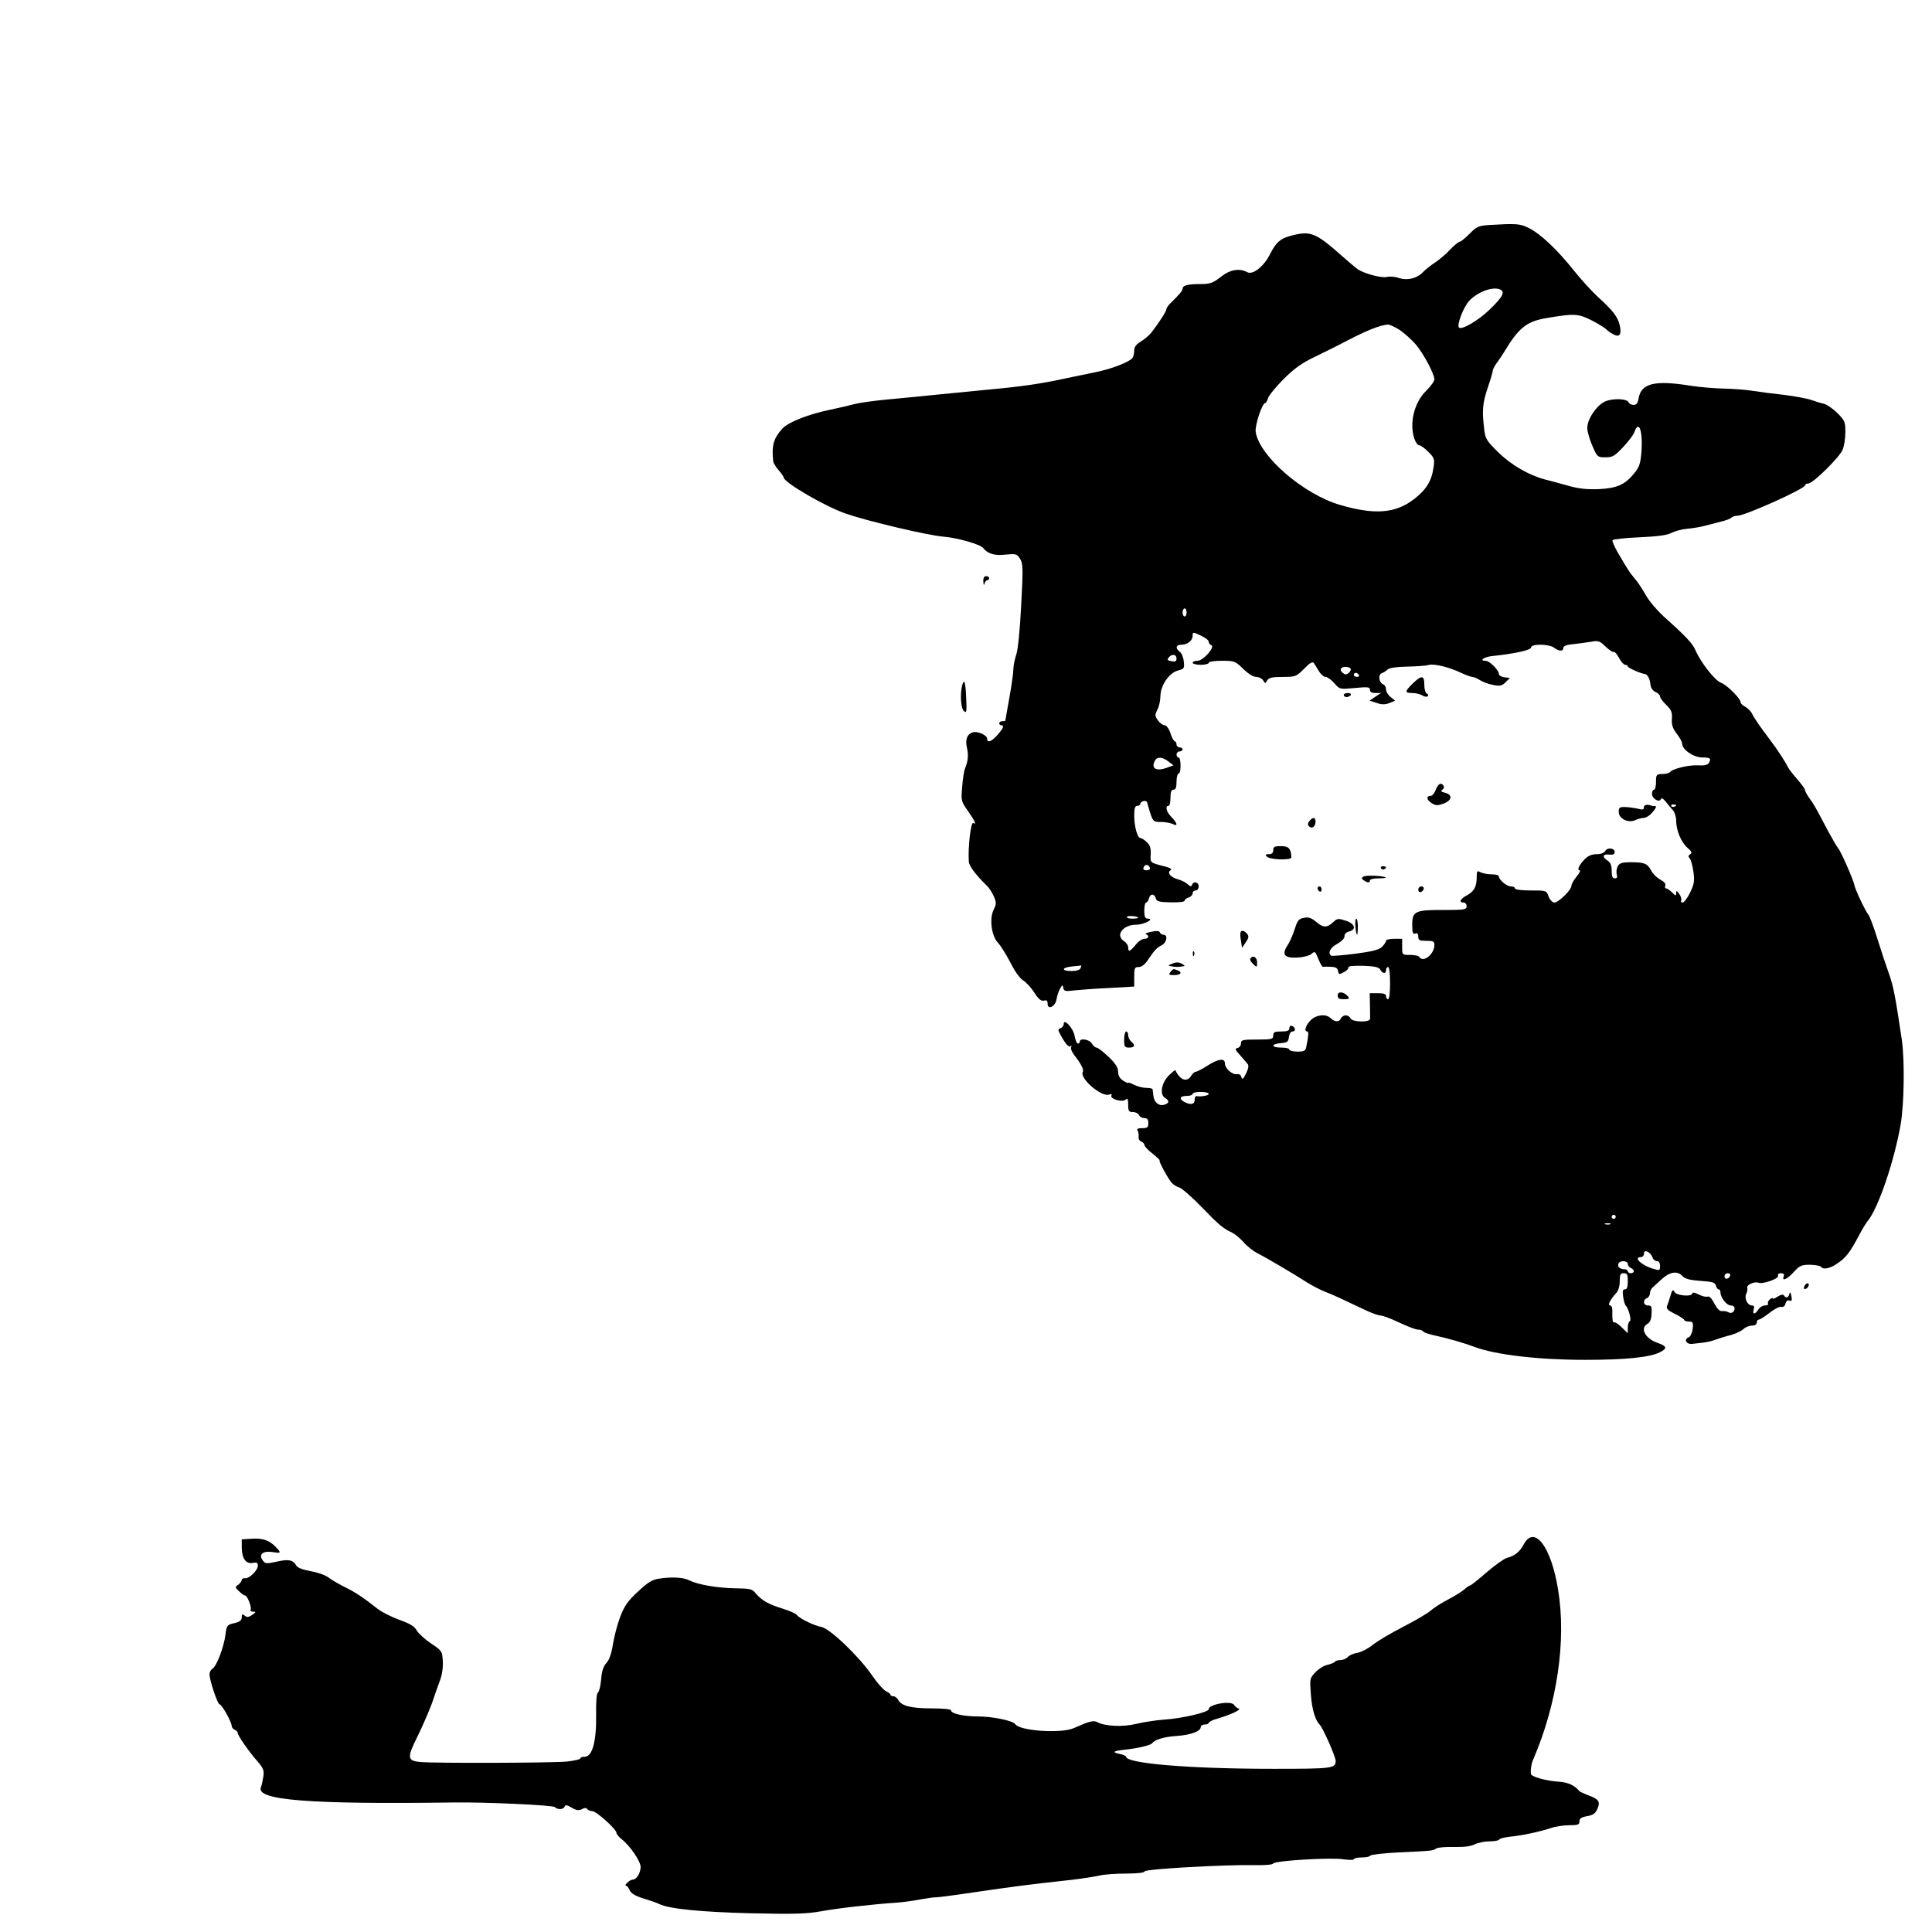
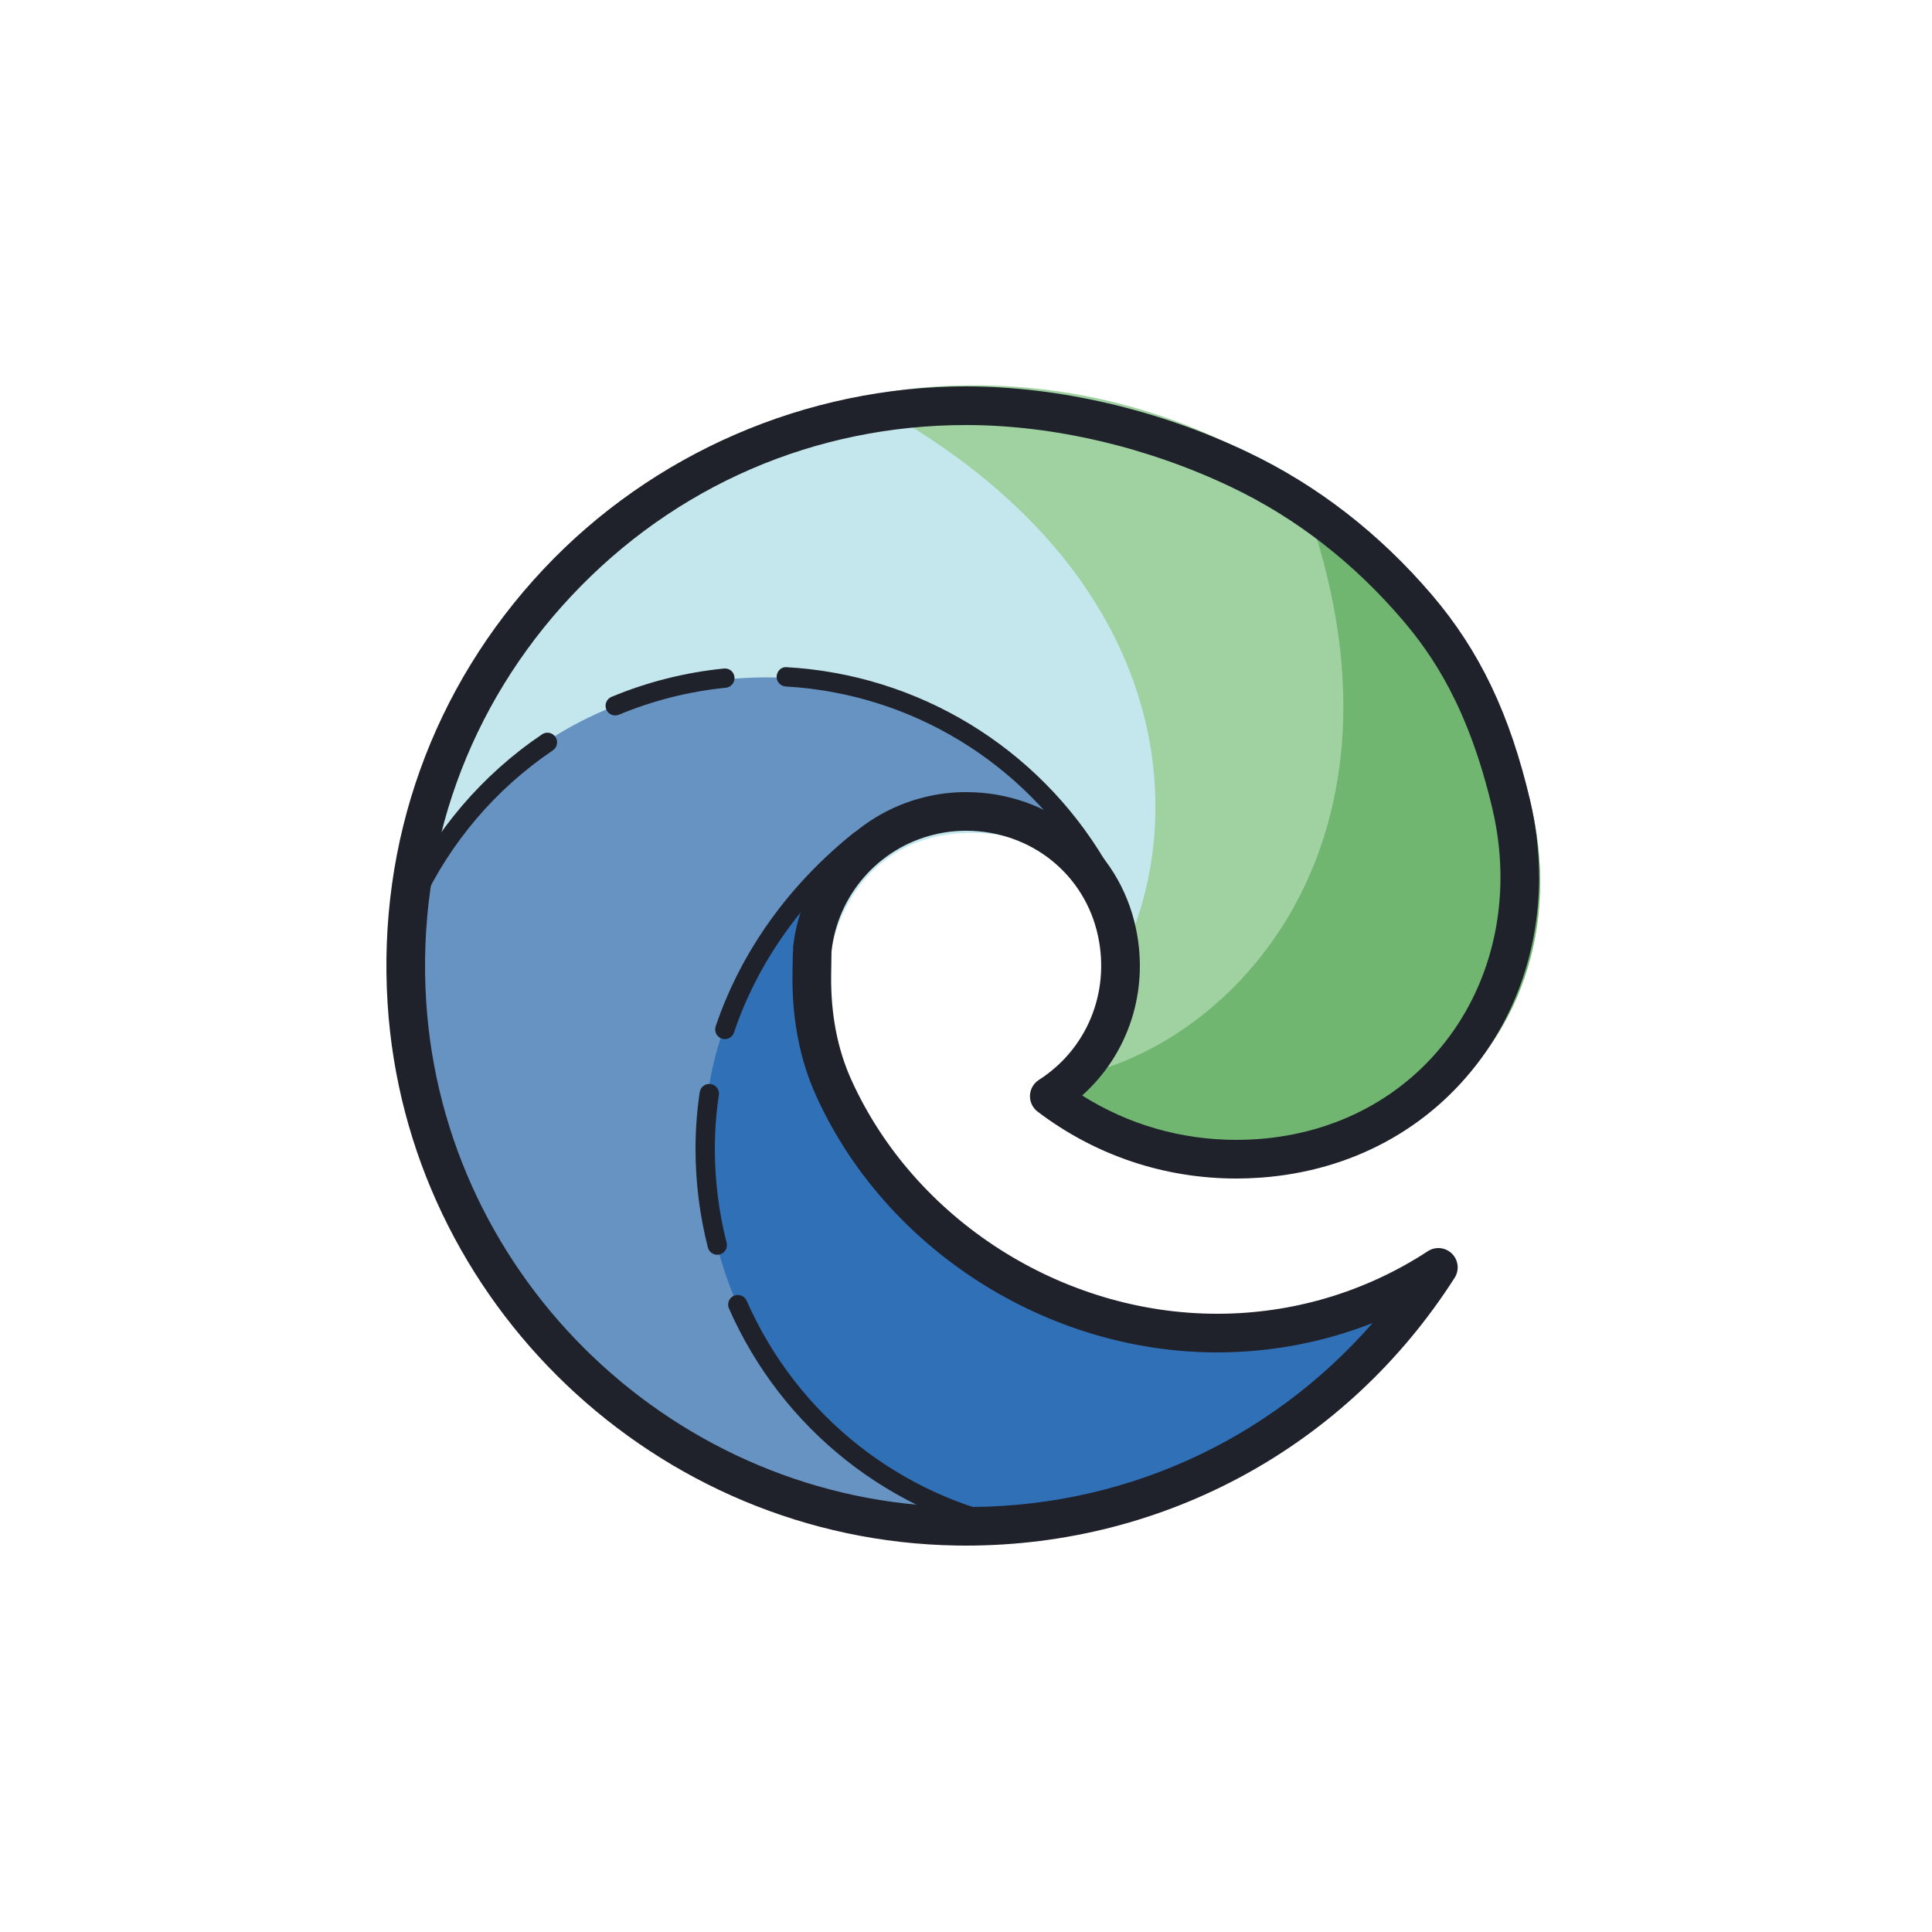
- <svg xmlns="http://www.w3.org/2000/svg" version="1.0" width="959pt" height="959pt" viewBox="0 0 959 959" preserveAspectRatio="xMidYMid meet">
-   <g transform="translate(0,959) scale(0.1,-0.1)" fill="#000000" stroke="none">
-     <path d="M7389 8473 c-50 -4 -60 -8 -94 -43 -22 -22 -44 -40 -50 -40 -5 0 -27 -18 -48 -40 -20 -22 -54 -50 -75 -64 -20 -13 -45 -33 -56 -44 -29 -33 -79 -46 -122 -32 -19 7 -47 9 -61 5 -25 -6 -113 17 -144 39 -9 6 -43 35 -75 63 -135 120 -159 129 -259 102 -51 -14 -71 -32 -101 -91 -31 -61 -85 -104 -113 -89 -39 21 -86 13 -132 -24 -39 -30 -51 -35 -101 -35 -62 0 -88 -7 -88 -23 0 -10 -16 -29 -57 -69 -13 -12 -23 -26 -23 -32 0 -11 -39 -71 -75 -117 -11 -14 -35 -34 -52 -44 -23 -14 -33 -27 -33 -45 0 -14 -4 -30 -8 -36 -14 -20 -98 -53 -177 -70 -44 -9 -111 -23 -150 -31 -121 -27 -225 -42 -390 -57 -88 -9 -203 -20 -255 -25 -52 -6 -153 -15 -225 -22 -71 -6 -152 -17 -180 -24 -27 -7 -86 -21 -130 -30 -108 -23 -205 -62 -233 -94 -43 -49 -52 -82 -44 -161 1 -8 13 -28 27 -44 14 -16 25 -32 25 -36 0 -24 205 -144 310 -180 107 -37 406 -108 485 -114 70 -6 180 -38 195 -56 23 -29 57 -39 110 -33 52 5 57 4 73 -20 15 -24 16 -45 6 -229 -6 -124 -16 -220 -24 -246 -8 -23 -15 -57 -15 -75 0 -18 -9 -81 -20 -142 -11 -60 -20 -111 -20 -112 0 -2 -7 -3 -15 -3 -8 0 -15 -4 -15 -10 0 -5 5 -10 10 -10 16 0 12 -13 -18 -47 -29 -34 -52 -43 -52 -20 0 18 -48 39 -71 32 -29 -9 -39 -37 -29 -78 8 -38 5 -65 -10 -102 -5 -11 -11 -52 -14 -91 -6 -69 -5 -72 29 -120 34 -48 44 -71 26 -59 -12 7 -27 -124 -22 -192 1 -21 34 -65 88 -118 13 -12 29 -37 37 -56 12 -29 12 -37 -1 -63 -23 -44 -12 -131 20 -165 14 -14 41 -59 62 -98 21 -43 47 -79 63 -89 15 -9 40 -36 56 -61 21 -33 34 -43 47 -40 14 4 19 0 19 -14 0 -36 41 -14 45 24 2 13 9 35 16 48 12 22 14 22 17 5 3 -16 10 -18 55 -12 29 3 107 9 175 12 l122 7 0 48 c0 44 2 49 23 49 14 0 31 13 47 38 32 47 40 56 68 71 24 13 30 51 8 51 -8 0 -16 5 -18 11 -3 8 -16 10 -43 4 -22 -4 -34 -10 -27 -12 19 -7 14 -23 -7 -23 -11 0 -31 -13 -44 -30 -29 -35 -37 -37 -37 -12 0 9 -9 23 -20 30 -46 28 -7 82 60 82 38 0 94 29 58 30 -14 0 -18 9 -18 40 0 22 4 40 9 40 5 0 11 9 14 20 6 25 27 26 34 1 4 -15 16 -19 74 -20 39 -1 69 2 69 8 0 5 9 13 20 16 11 3 20 13 20 21 0 8 7 14 15 14 8 0 15 9 15 20 0 22 -26 28 -33 8 -3 -10 -9 -9 -23 4 -10 9 -31 19 -46 23 -36 9 -57 33 -38 45 9 6 0 12 -31 20 -71 18 -70 17 -67 60 1 30 -3 45 -20 60 -11 11 -25 20 -31 20 -15 0 -31 58 -31 111 0 37 4 49 15 49 8 0 15 4 15 9 0 14 30 22 34 8 28 -98 27 -97 68 -97 22 0 48 -5 59 -10 27 -15 24 4 -6 34 -25 25 -33 56 -15 56 6 0 10 18 10 40 0 29 4 40 15 40 11 0 15 11 15 40 0 22 5 40 10 40 6 0 10 18 10 40 0 22 -4 40 -10 40 -5 0 -10 7 -10 15 0 8 7 15 15 15 8 0 15 5 15 10 0 6 -7 10 -15 10 -8 0 -15 7 -15 15 0 8 -4 15 -8 15 -5 0 -15 18 -22 40 -8 24 -20 40 -29 40 -9 0 -24 11 -33 24 -16 22 -16 27 -3 53 8 15 15 46 15 68 1 54 44 116 88 127 30 8 32 11 28 45 -2 20 -11 42 -20 48 -24 18 -19 35 10 35 29 0 54 21 54 44 0 20 1 20 45 -1 19 -9 35 -22 35 -29 0 -7 6 -14 12 -16 22 -8 -39 -78 -68 -78 -13 0 -24 -4 -24 -10 0 -5 18 -10 40 -10 22 0 40 5 40 10 0 6 28 10 65 10 63 0 67 -2 106 -40 24 -24 50 -40 64 -40 13 0 29 -8 35 -17 10 -17 10 -17 20 0 9 13 25 17 77 17 63 0 67 1 106 40 30 31 42 38 49 28 5 -7 16 -25 25 -40 10 -16 24 -28 33 -28 9 0 28 -14 43 -31 27 -31 27 -31 102 -24 65 6 75 5 75 -9 0 -11 9 -16 28 -16 l27 0 -29 -19 -28 -19 35 -11 c25 -9 42 -9 63 -1 l29 12 -22 18 c-13 10 -23 27 -23 38 0 11 -6 22 -14 25 -21 8 -27 47 -8 55 9 3 23 12 30 19 9 8 43 13 95 14 45 1 93 4 107 8 28 8 103 -10 165 -40 22 -10 46 -19 53 -19 7 0 24 -7 38 -16 14 -9 43 -20 66 -24 34 -7 44 -4 62 14 l21 21 -27 3 c-16 2 -28 10 -28 17 0 19 -47 65 -65 65 -34 0 -11 18 28 23 115 12 197 30 197 43 0 19 89 18 114 -1 25 -19 46 -19 46 -1 0 10 17 16 53 19 28 3 68 9 88 12 32 6 41 3 68 -24 18 -17 36 -29 40 -27 5 3 17 -10 27 -29 10 -19 24 -35 31 -35 7 0 13 -4 13 -8 0 -7 64 -35 82 -37 14 0 27 -21 30 -50 2 -20 11 -33 26 -40 12 -5 22 -15 22 -22 0 -7 14 -26 31 -42 25 -25 30 -36 28 -68 -2 -30 3 -48 24 -75 15 -19 27 -42 27 -50 0 -29 57 -68 100 -68 41 0 46 -5 31 -29 -5 -8 -24 -12 -52 -10 -44 3 -129 -17 -140 -34 -3 -4 -20 -9 -37 -9 -30 -1 -32 -3 -32 -40 0 -21 -4 -38 -10 -38 -5 0 -10 -9 -10 -20 0 -24 36 -46 44 -27 3 8 11 4 25 -13 11 -14 27 -33 35 -42 9 -10 16 -33 16 -50 0 -50 25 -109 56 -136 21 -18 24 -26 14 -32 -10 -6 -11 -12 -2 -22 6 -7 14 -37 18 -67 6 -45 3 -61 -17 -102 -13 -27 -30 -49 -37 -49 -7 0 -10 4 -7 10 3 5 -1 20 -9 32 -13 18 -16 19 -16 5 0 -15 -2 -15 -20 3 -11 11 -24 20 -30 20 -5 0 -7 6 -4 14 4 9 -6 20 -25 30 -17 9 -37 29 -45 45 -19 35 -33 41 -101 41 -44 0 -56 -4 -65 -20 -6 -12 -8 -30 -5 -40 4 -14 2 -20 -9 -20 -12 0 -16 10 -16 38 0 26 -6 41 -20 50 -29 18 -25 34 8 30 19 -2 27 2 27 12 0 21 -36 25 -47 6 -6 -10 -22 -16 -43 -16 -23 0 -42 -8 -58 -24 -28 -28 -41 -56 -26 -56 6 0 -1 -14 -15 -31 -14 -17 -26 -38 -26 -46 0 -21 -64 -83 -85 -83 -9 0 -22 14 -28 30 -11 30 -12 30 -89 30 -45 0 -78 4 -78 10 0 6 -9 10 -20 10 -21 0 -60 33 -60 50 0 6 -16 10 -36 10 -19 0 -44 5 -55 10 -17 10 -19 7 -19 -25 0 -47 -14 -71 -50 -90 -32 -17 -40 -35 -15 -35 8 0 15 -8 15 -18 0 -17 -10 -19 -112 -19 -143 1 -158 -6 -158 -73 0 -40 3 -48 15 -44 10 4 15 0 15 -15 0 -18 6 -21 40 -21 34 0 40 -3 40 -20 0 -47 -56 -91 -75 -60 -3 6 -24 10 -46 10 -39 0 -39 0 -39 40 l0 40 -40 0 c-22 0 -40 -4 -40 -10 0 -5 -9 -19 -20 -30 -14 -14 -47 -23 -132 -34 -62 -8 -116 -12 -120 -10 -19 12 -5 41 30 59 22 13 36 27 36 38 -1 10 8 20 22 23 39 10 30 39 -16 54 -37 12 -42 12 -63 -8 -30 -28 -49 -28 -85 3 -23 19 -37 24 -60 19 -26 -5 -32 -13 -46 -58 -9 -28 -25 -64 -36 -80 -29 -45 -14 -63 51 -59 29 1 60 10 69 18 16 15 19 13 34 -25 9 -22 19 -40 23 -39 5 1 22 1 40 0 23 -1 32 -6 35 -21 3 -18 6 -18 28 -6 14 7 24 17 23 23 -2 8 23 10 74 9 58 -2 78 -7 85 -20 11 -20 28 -21 28 -1 0 8 5 15 10 15 6 0 10 -33 10 -80 0 -47 -4 -80 -10 -80 -5 0 -10 7 -10 15 0 11 -11 15 -41 15 l-40 0 1 -57 c1 -32 1 -64 1 -70 -1 -19 -90 -17 -97 2 -4 8 -14 15 -24 15 -10 0 -20 -7 -24 -15 -7 -19 -30 -19 -50 0 -23 24 -72 19 -101 -10 -24 -25 -34 -55 -16 -55 8 0 6 -23 -5 -77 -4 -19 -11 -23 -44 -23 -22 0 -40 5 -40 10 0 6 -18 10 -40 10 -51 0 -53 18 -2 22 32 3 37 7 40 31 2 16 9 27 18 27 18 0 14 22 -4 28 -7 2 -12 -3 -12 -12 0 -12 -10 -16 -40 -16 -33 0 -40 -3 -40 -20 0 -18 -7 -20 -80 -20 -72 0 -80 -2 -80 -19 0 -11 -8 -21 -17 -23 -14 -3 -13 -8 10 -33 15 -17 32 -36 38 -44 9 -10 7 -22 -6 -50 -14 -27 -19 -32 -23 -18 -2 11 -11 17 -22 15 -23 -4 -60 29 -60 54 0 27 -32 23 -87 -12 -26 -17 -52 -30 -58 -30 -5 0 -16 -9 -23 -21 -21 -33 -55 -20 -78 29 -1 2 -15 -10 -32 -26 -36 -36 -47 -94 -20 -111 24 -15 23 -27 -4 -35 -27 -7 -50 13 -53 46 -1 13 -3 26 -4 31 0 4 -15 7 -31 7 -17 0 -44 7 -60 15 -17 9 -30 13 -30 10 0 -3 -11 2 -25 11 -17 11 -25 25 -25 45 0 20 -13 40 -47 73 -27 25 -53 46 -60 46 -7 0 -17 9 -23 20 -11 20 -60 29 -60 10 0 -5 -4 -10 -10 -10 -5 0 -12 17 -16 38 -6 38 -54 90 -54 59 0 -8 -7 -18 -16 -21 -14 -5 -13 -9 3 -38 24 -43 39 -59 48 -50 5 4 5 2 2 -5 -4 -6 3 -24 15 -40 33 -41 49 -73 43 -83 -19 -31 93 -128 131 -113 11 4 15 2 11 -4 -10 -17 52 -36 69 -22 11 9 14 5 14 -25 0 -31 3 -36 24 -36 13 0 26 -7 30 -15 3 -8 15 -15 26 -15 15 0 20 -7 20 -25 0 -21 -5 -25 -31 -25 -22 0 -28 -4 -22 -12 4 -7 6 -21 5 -31 -2 -9 4 -20 12 -23 9 -3 16 -11 17 -18 0 -6 18 -26 41 -43 22 -18 38 -33 34 -33 -7 0 41 -90 60 -111 9 -10 25 -20 37 -23 12 -3 63 -47 112 -98 88 -91 108 -107 152 -127 12 -6 37 -26 55 -46 18 -21 49 -45 68 -55 39 -19 180 -102 250 -147 24 -15 63 -35 85 -44 38 -14 82 -35 209 -95 28 -13 59 -24 69 -24 11 0 53 -16 93 -35 40 -19 82 -35 93 -35 11 0 22 -4 25 -9 3 -5 30 -14 58 -20 65 -14 151 -39 198 -57 103 -39 318 -64 547 -64 199 0 320 12 371 37 40 20 37 31 -12 48 -60 21 -87 73 -48 94 12 6 19 23 20 50 2 35 0 41 -18 41 -23 0 -27 28 -5 36 8 4 15 14 15 25 0 10 7 24 16 31 8 7 28 25 43 39 39 36 77 42 101 16 14 -15 36 -21 91 -25 59 -4 72 -8 76 -23 3 -11 9 -19 14 -19 5 0 9 -7 9 -15 0 -26 31 -65 51 -65 11 0 19 -6 19 -14 0 -19 -17 -29 -32 -19 -7 4 -21 6 -30 5 -11 -2 -24 11 -38 37 -13 26 -25 38 -34 35 -8 -3 -28 2 -45 11 -17 9 -31 11 -31 5 0 -18 -78 -12 -88 7 -8 14 -12 11 -20 -18 -5 -18 -13 -42 -17 -51 -5 -14 3 -22 39 -40 25 -12 46 -26 46 -30 0 -4 10 -8 23 -8 20 0 23 -4 19 -36 -2 -19 -11 -38 -18 -41 -30 -11 -12 -40 21 -33 6 1 26 3 45 5 19 2 49 8 65 15 17 6 51 17 76 23 25 7 53 20 63 30 10 9 28 17 42 17 15 0 24 6 24 15 0 8 5 15 11 15 6 0 29 15 52 33 23 18 49 32 58 30 10 -3 19 4 22 17 3 12 11 18 20 14 11 -4 13 1 9 23 -4 19 -7 22 -10 11 -4 -20 -17 -24 -27 -8 -4 6 -16 4 -31 -6 -13 -9 -24 -13 -24 -9 0 4 -7 2 -15 -5 -8 -7 -12 -16 -9 -21 3 -5 -4 -9 -15 -9 -12 0 -26 -9 -33 -20 -16 -26 -31 -26 -23 0 4 14 2 20 -9 20 -22 0 -39 36 -28 58 5 9 7 23 5 30 -5 14 35 32 55 25 21 -9 103 20 98 34 -3 8 2 13 14 13 13 0 18 -5 14 -15 -11 -27 16 -16 50 21 30 33 39 36 81 36 27 -1 51 -5 54 -10 9 -15 43 -9 76 13 47 31 65 53 115 147 14 27 32 56 40 66 53 64 131 293 164 478 18 102 21 322 6 424 -32 215 -41 262 -63 325 -14 39 -40 117 -58 175 -18 58 -38 112 -45 120 -15 18 -67 128 -70 149 -4 23 -66 165 -80 181 -7 8 -29 47 -50 85 -65 123 -69 131 -92 162 -12 17 -22 35 -22 41 0 5 -17 29 -38 53 -21 24 -42 51 -46 59 -14 29 -52 87 -88 135 -46 60 -81 111 -90 130 -5 12 -21 29 -34 36 -13 7 -24 17 -24 23 0 19 -68 86 -97 97 -30 10 -101 101 -126 159 -14 35 -49 72 -160 171 -31 29 -71 75 -87 104 -16 28 -38 62 -49 75 -34 41 -39 49 -91 138 -17 29 -28 57 -26 61 3 4 63 11 133 14 91 4 137 10 160 22 18 9 52 18 75 20 24 2 62 8 86 14 23 6 61 16 85 22 23 5 46 14 52 20 5 5 18 9 29 9 38 0 336 134 336 151 0 5 7 9 16 9 23 0 154 129 170 167 8 18 14 57 14 88 0 51 -3 58 -40 95 -22 22 -52 42 -67 46 -16 3 -44 12 -63 19 -20 7 -80 18 -135 25 -55 6 -125 15 -155 20 -30 5 -93 10 -140 11 -47 1 -121 7 -166 14 -179 29 -246 13 -260 -60 -4 -26 -11 -35 -25 -35 -11 0 -22 6 -25 13 -6 17 -67 21 -110 7 -45 -15 -98 -92 -95 -138 1 -18 13 -58 26 -87 23 -53 25 -55 64 -55 35 0 46 6 88 51 26 28 52 61 56 75 22 62 42 5 35 -97 -5 -59 -10 -76 -35 -107 -47 -58 -85 -75 -177 -80 -61 -2 -99 2 -156 18 -41 12 -91 25 -111 30 -80 21 -168 72 -232 135 -59 58 -65 68 -70 117 -11 90 -8 127 18 204 14 41 25 79 25 85 0 6 10 25 23 42 12 17 27 39 32 48 73 121 111 152 205 169 116 20 148 22 187 9 34 -11 110 -54 123 -70 3 -3 16 -12 29 -19 31 -16 41 0 31 45 -9 41 -35 75 -105 138 -29 26 -86 88 -125 137 -82 103 -166 182 -225 210 -41 20 -62 21 -196 13z m55 -319 c29 -11 17 -36 -48 -99 -56 -55 -140 -104 -154 -91 -12 13 22 101 51 133 42 44 114 71 151 57z m-496 -202 c23 -16 59 -48 79 -71 39 -46 92 -145 93 -174 0 -9 -18 -34 -39 -55 -61 -58 -87 -163 -60 -241 6 -17 16 -31 23 -31 7 0 27 -14 45 -32 30 -30 33 -36 27 -76 -9 -68 -35 -111 -95 -158 -92 -72 -195 -81 -367 -31 -182 52 -401 241 -421 362 -5 33 32 145 48 145 4 0 9 10 13 23 3 13 38 55 77 95 56 55 91 80 158 112 47 23 102 50 121 60 131 69 197 96 240 99 8 0 34 -12 58 -27z m-1058 -1402 c0 -11 -4 -20 -10 -20 -5 0 -10 9 -10 20 0 11 5 20 10 20 6 0 10 -9 10 -20z m-50 -229 c0 -14 -6 -17 -25 -13 -20 3 -23 7 -14 18 16 20 39 17 39 -5z m864 -50 c3 -5 -1 -14 -9 -21 -12 -10 -18 -10 -30 0 -18 15 -11 30 15 30 10 0 21 -4 24 -9z m41 -31 c3 -5 -1 -10 -9 -10 -9 0 -16 5 -16 10 0 6 4 10 9 10 6 0 13 -4 16 -10z m-945 -430 l25 -19 -28 -10 c-56 -22 -85 -7 -65 32 11 22 37 21 68 -3z m2520 -216 c0 -8 -19 -13 -24 -6 -3 5 1 9 9 9 8 0 15 -2 15 -3z m-2612 -312 c2 -7 -5 -12 -17 -12 -14 0 -19 5 -14 15 6 17 25 15 31 -3z m-58 -248 c0 -2 -14 -4 -31 -4 -16 0 -28 4 -25 9 5 8 56 3 56 -5z m-286 -249 c-4 -10 -20 -15 -45 -15 -53 0 -50 18 4 23 23 2 43 4 44 5 1 1 0 -5 -3 -13z m636 -625 c0 -8 -37 -15 -62 -11 -5 0 -8 -8 -8 -19 0 -22 -20 -26 -51 -10 -28 16 -23 30 11 30 17 0 30 5 30 10 0 6 18 10 40 10 22 0 40 -4 40 -10z m2020 -610 c0 -5 -4 -10 -10 -10 -5 0 -10 5 -10 10 0 6 5 10 10 10 6 0 10 -4 10 -10z m-27 -37 c-7 -2 -19 -2 -25 0 -7 3 -2 5 12 5 14 0 19 -2 13 -5z m193 -141 c6 -4 13 -15 17 -24 3 -10 13 -18 22 -18 9 0 15 -9 15 -24 0 -23 -1 -24 -37 -13 -56 17 -97 57 -58 57 8 0 15 7 15 15 0 16 9 19 26 7z m-106 -56 c0 -8 7 -16 15 -20 8 -3 15 -10 15 -16 0 -5 -7 -10 -15 -10 -8 0 -15 5 -15 10 0 6 -9 10 -19 10 -22 0 -35 15 -26 30 9 15 45 12 45 -4z m0 -86 c0 -28 -4 -40 -14 -40 -11 0 -13 -9 -9 -37 3 -21 9 -40 12 -43 14 -11 31 -75 21 -78 -5 -2 -10 -16 -10 -32 l0 -28 -30 29 c-16 17 -34 28 -39 25 -5 -3 -8 14 -8 39 2 30 -2 45 -11 45 -14 0 1 30 31 62 10 11 17 34 17 58 0 33 3 40 20 40 17 0 20 -7 20 -40z m508 28 c-6 -18 -28 -21 -28 -4 0 9 7 16 16 16 9 0 14 -5 12 -12z" />
-     <path d="M4881 6703 c1 -17 3 -21 6 -10 2 9 9 17 14 17 5 0 9 5 9 10 0 6 -7 10 -15 10 -10 0 -15 -9 -14 -27z" />
-     <path d="M7012 6197 c-40 -40 -40 -47 -2 -47 17 0 39 -5 50 -12 10 -7 23 -8 27 -4 4 5 2 11 -4 13 -8 3 -13 22 -13 44 0 48 -13 49 -58 6z" />
-     <path d="M4776 6188 c-11 -43 -7 -115 9 -128 13 -11 14 -2 11 64 -3 81 -10 101 -20 64z" />
-     <path d="M6670 6140 c0 -5 6 -10 14 -10 8 0 18 5 21 10 3 6 -3 10 -14 10 -12 0 -21 -4 -21 -10z" />
-     <path d="M7127 5670 c-6 -16 -17 -30 -24 -30 -24 0 -23 -19 1 -35 22 -14 30 -15 61 -4 43 16 47 44 8 54 -19 4 -23 9 -14 15 8 4 10 13 7 19 -12 19 -27 12 -39 -19z" />
-     <path d="M8160 5583 c0 -12 -6 -13 -27 -8 -16 4 -44 8 -63 9 -31 1 -35 -2 -35 -24 0 -34 47 -57 82 -41 13 6 32 11 42 11 10 0 27 10 39 23 22 24 28 38 15 36 -5 -1 -10 0 -13 1 -23 9 -40 6 -40 -7z" />
-     <path d="M6500 5515 c-9 -11 -10 -19 -2 -27 14 -14 32 -1 32 23 0 23 -13 25 -30 4z" />
-     <path d="M6320 5370 c0 -14 -7 -20 -22 -20 -17 0 -19 -3 -10 -12 16 -16 122 -19 122 -4 -1 43 -13 56 -51 56 -32 0 -39 -3 -39 -20z" />
-     <path d="M6855 5280 c4 -6 11 -8 16 -5 14 9 11 15 -7 15 -8 0 -12 -5 -9 -10z" />
-     <path d="M6768 5239 c-11 -7 -10 -11 2 -19 19 -13 30 -13 30 0 0 6 19 10 42 10 23 0 39 2 37 4 -10 9 -98 13 -111 5z" />
-     <path d="M6540 5181 c0 -6 5 -13 10 -16 6 -3 10 1 10 9 0 9 -4 16 -10 16 -5 0 -10 -4 -10 -9z" />
-     <path d="M7040 5174 c0 -9 5 -14 12 -12 18 6 21 28 4 28 -9 0 -16 -7 -16 -16z" />
-     <path d="M6728 4990 c2 -22 6 -40 8 -40 2 0 4 18 4 40 0 22 -3 40 -8 40 -4 0 -6 -18 -4 -40z" />
-     <path d="M6158 4963 c-2 -5 -2 -24 2 -43 l5 -35 19 28 c15 22 16 30 6 42 -14 16 -27 19 -32 8z" />
-     <path d="M5921 4854 c0 -11 3 -14 6 -6 3 7 2 16 -1 19 -3 4 -6 -2 -5 -13z" />
-     <path d="M6206 4831 c-3 -4 3 -16 14 -26 19 -18 20 -17 20 8 0 26 -22 38 -34 18z" />
-     <path d="M5820 4807 c-25 -10 -25 -10 -2 -14 12 -3 32 -3 45 -1 21 3 22 4 2 15 -14 7 -27 8 -45 0z" />
-     <path d="M5810 4765 c-11 -13 -8 -15 19 -15 33 0 42 14 15 24 -21 8 -20 8 -34 -9z" />
-     <path d="M6640 4649 c0 -15 7 -19 31 -19 26 0 29 3 20 14 -20 24 -51 27 -51 5z" />
-     <path d="M5580 4430 c0 -36 3 -40 25 -40 28 0 32 12 10 30 -8 7 -15 21 -15 31 0 11 -4 19 -10 19 -5 0 -10 -18 -10 -40z" />
-     <path d="M8956 3204 c-4 -10 -1 -14 6 -12 15 5 23 28 10 28 -5 0 -13 -7 -16 -16z" />
-     <path d="M1248 1952 l-48 -3 0 -42 c1 -54 21 -81 55 -75 19 4 25 1 25 -13 0 -24 -43 -66 -64 -63 -9 1 -16 -3 -16 -8 0 -6 -8 -17 -17 -24 -17 -12 -17 -14 4 -33 12 -12 26 -21 30 -21 11 0 34 -61 27 -71 -3 -5 3 -9 13 -9 15 0 14 -2 -5 -16 -18 -12 -26 -13 -37 -4 -12 10 -15 9 -15 -8 0 -15 -9 -22 -37 -29 -36 -8 -38 -11 -44 -58 -8 -62 -44 -156 -64 -168 -8 -4 -15 -17 -15 -28 0 -29 40 -149 50 -149 11 0 60 -88 60 -107 0 -7 7 -16 15 -19 8 -4 15 -11 15 -16 0 -13 55 -92 99 -142 28 -33 33 -44 28 -75 -3 -20 -8 -44 -12 -53 -26 -64 242 -85 960 -75 155 2 489 -13 499 -23 14 -14 43 -13 49 3 3 9 12 8 35 -6 24 -14 36 -15 51 -7 13 7 22 7 26 0 3 -5 15 -10 25 -10 20 0 120 -90 120 -108 0 -6 11 -19 24 -30 44 -34 96 -111 96 -140 -1 -30 -21 -62 -39 -62 -7 0 -19 -7 -27 -15 -9 -8 -12 -15 -7 -15 5 0 13 -10 18 -22 7 -16 28 -29 70 -42 33 -10 68 -22 77 -27 47 -24 208 -40 455 -46 216 -5 277 -3 350 10 81 15 257 35 378 43 28 2 79 9 115 16 36 6 68 11 72 10 4 -1 53 5 110 13 293 43 332 48 568 74 52 6 114 16 137 21 23 6 82 10 132 10 56 0 91 4 93 11 4 12 402 34 552 31 44 -1 83 2 86 8 8 14 286 31 348 21 28 -4 52 -4 52 0 0 5 18 9 39 9 22 0 41 4 43 9 2 5 64 12 138 16 173 8 172 8 190 20 8 5 48 8 88 7 49 -1 82 3 102 13 16 8 49 15 74 15 24 0 46 4 48 9 2 5 26 11 53 14 61 6 146 24 203 43 23 8 65 14 92 14 43 0 50 3 50 19 0 14 9 21 38 26 29 5 41 13 51 36 16 36 7 49 -46 68 -21 8 -40 17 -43 20 -24 29 -56 44 -102 47 -65 4 -138 25 -139 39 -2 20 2 51 11 70 119 276 166 591 124 844 -34 213 -117 323 -170 226 -21 -39 -45 -58 -84 -68 -14 -4 -59 -36 -100 -71 -41 -36 -79 -66 -83 -66 -4 0 -17 -9 -28 -19 -12 -11 -49 -34 -82 -51 -34 -18 -73 -43 -87 -56 -14 -12 -74 -48 -135 -79 -60 -31 -128 -71 -150 -89 -22 -18 -56 -36 -76 -40 -21 -3 -42 -13 -49 -21 -7 -8 -23 -15 -36 -15 -12 0 -25 -4 -28 -9 -3 -4 -20 -11 -37 -15 -17 -3 -44 -20 -60 -37 -28 -30 -28 -32 -22 -112 5 -69 21 -125 43 -147 17 -17 80 -160 80 -181 0 -37 -18 -39 -309 -39 -410 0 -731 26 -731 60 0 4 -14 10 -32 14 -41 8 -32 15 25 21 62 6 129 22 136 32 13 18 59 32 121 36 71 5 120 23 120 44 0 7 9 13 20 13 11 0 20 4 20 8 0 5 19 15 43 21 70 21 120 45 106 50 -8 2 -18 10 -23 18 -13 23 -126 4 -126 -21 0 -15 -131 -46 -224 -52 -39 -3 -100 -12 -136 -21 -67 -16 -154 -12 -192 8 -20 11 -39 6 -118 -29 -62 -28 -270 -14 -291 20 -11 17 -113 38 -185 38 -72 0 -134 14 -134 31 0 5 -42 9 -94 9 -102 0 -151 12 -167 41 -5 10 -16 19 -24 19 -8 0 -15 3 -15 8 0 4 -10 12 -22 17 -12 6 -43 40 -68 77 -64 94 -210 234 -252 242 -38 7 -108 41 -123 60 -5 7 -37 21 -70 31 -71 22 -102 40 -132 74 -19 24 -28 26 -100 27 -89 1 -189 18 -230 39 -30 16 -93 19 -157 8 -28 -4 -55 -21 -100 -64 -51 -47 -67 -71 -88 -126 -14 -37 -30 -99 -36 -137 -7 -45 -18 -76 -32 -91 -15 -16 -23 -40 -26 -81 -3 -32 -10 -62 -16 -65 -7 -5 -10 -45 -9 -113 2 -129 -19 -206 -56 -206 -13 0 -23 -4 -23 -9 0 -4 -30 -11 -67 -15 -73 -7 -662 -9 -728 -2 -64 6 -65 22 -12 128 25 51 57 125 71 163 13 39 31 90 40 114 10 26 16 65 14 95 -3 50 -4 52 -58 88 -30 20 -62 49 -71 64 -11 21 -34 35 -88 54 -40 15 -90 40 -109 56 -67 53 -107 80 -162 107 -30 15 -66 36 -80 47 -14 11 -53 25 -88 31 -41 8 -66 17 -72 29 -15 27 -39 32 -98 18 -50 -11 -56 -10 -68 7 -22 29 1 48 48 41 44 -7 46 -5 16 26 -32 33 -65 44 -120 40z" />
-   </g>
+ <svg xmlns="http://www.w3.org/2000/svg" viewBox="0 0 100 100" width="100px" height="100px">
+   <path fill="#c4e7ed" d="M50.319,64.319c-10.9-7.484-9.209-21.358,0.091-21.206c7.915,0.129,8.416,9.296,4.915,12.501 c-0.597,0.546-0.437,1.55,0.265,1.952c12.095,6.947,25.1-1.841,22.796-14.707c-0.345-1.74-0.673-2.865-1.239-4.188 C72.455,27.695,61.2,20.193,48.315,21.096c-14.373,1.009-26.009,12.739-26.91,27.119c-1.06,16.901,12.333,30.939,29.006,30.939 c10.33,0,19.398-5.391,24.551-13.51c0.45-0.71-0.599-0.576-1.33-0.162C66.728,70.545,56.601,68.631,50.319,64.319z" />
+   <path fill="#3070b7" d="M74,64.988c-7.874,5.753-17.119,3.626-23.54-0.841c-11.142-7.751-9.952-21.455-0.445-21.298 c0.002,0,0.005,0,0.007,0.001l-0.973-2.71l-21.763,3.462L21.833,59.6c3.935,11.955,15.259,19.732,28.381,19.732 c10.559,0,19.63-4.738,24.899-13.147C75.571,65.45,74.747,64.561,74,64.988z" />
+   <path fill="#6693c1" d="M51.549,79.72c0.089-0.1,0.175-0.203,0.266-0.3c0.31-0.329-0.221-0.549,0.142-0.829 c-13.374-2.485-18.33-17.201-13.967-26.62c2.832-6.113,9.58-10.513,14.695-8.779c2.335,0.661,3.78,2.257,4.472,4.156 c0.094,0.181,0.188,0.359,0.276,0.553c-4.682-19.844-39.916-16.411-36.507,8.396c2.863,13.668,15.376,23.364,29.895,23.364 C51.069,79.662,51.31,79.687,51.549,79.72z" />
+   <path fill="#a0d2a1" d="M57.67,50.28c-0.005,2.169-0.783,4.29-2.146,5.538c-0.619,0.566-0.453,1.607,0.274,2.025 c12.544,7.205,26.031-1.909,23.642-15.252c-0.358-1.804-0.698-2.971-1.285-4.343c-4.868-11.383-16.54-19.164-29.903-18.227 c-1.28,0.09-2.529,0.29-3.762,0.539C60.906,29.132,61.925,42.58,57.67,50.28z" />
+   <path fill="#70b570" d="M55.609,55.725c-0.031,0.03-0.055,0.065-0.086,0.094c-0.619,0.566-0.453,1.607,0.274,2.025 c12.544,7.205,26.031-1.909,23.642-15.252c-0.358-1.804-0.698-2.971-1.285-4.343c-2.306-5.396-6.155-9.964-10.974-13.196 C74.131,42.904,64.296,53.915,55.609,55.725z" />
+   <path fill="#1f212b" d="M50.003,80c-0.164,0-0.326-0.001-0.49-0.004C33.974,79.75,21.038,67.428,20.062,51.943 c-0.529-8.393,2.334-16.374,8.063-22.476C33.774,23.451,41.747,20,50,20c4.803,0,9.983,1.209,14.585,3.403 c3.606,1.719,6.812,4.203,9.529,7.385c2.477,2.901,4.047,6.191,5.091,10.669c1.112,4.767,0.181,9.631-2.554,13.347 c-2.668,3.625-6.716,5.81-11.397,6.15C64.84,60.984,64.422,61,64,61c-3.747,0-7.307-1.197-10.294-3.463 c-0.26-0.197-0.408-0.51-0.395-0.837c0.013-0.326,0.185-0.626,0.46-0.803c2.476-1.584,3.681-4.495,3.069-7.417v-0.001 C56.167,45.253,53.354,43,50,43c-0.567,0-1.11,0.065-1.66,0.201c-2.864,0.695-4.991,3.128-5.302,6.058 c-0.004,0.138-0.011,0.639-0.018,1.229c-0.023,2.003,0.328,3.821,1.045,5.405C47.344,63.135,54.953,68,63,68 c3.893,0,7.663-1.119,10.903-3.237c0.393-0.259,0.915-0.205,1.25,0.126c0.335,0.332,0.393,0.853,0.139,1.249 C69.731,74.844,60.304,79.999,50.003,80z M50,22c-7.816,0-15.067,3.139-20.417,8.837c-5.347,5.694-8.019,13.146-7.525,20.981 c0.911,14.449,12.985,25.948,27.487,26.178c8.387,0.164,16.124-3.364,21.501-9.517C68.502,69.481,65.779,70,63,70 c-8.818,0-17.16-5.338-20.758-13.282c-0.838-1.852-1.25-3.956-1.223-6.253c0.008-0.711,0.013-1.124,0.038-1.387l-0.012-0.001 c0.389-3.78,3.129-6.923,6.819-7.818C48.559,41.087,49.279,41,50,41c4.311,0,7.929,2.907,8.799,7.071 c0.68,3.253-0.403,6.5-2.788,8.631C58.403,58.209,61.14,59,64,59c0.373,0,0.743-0.014,1.109-0.04 c4.088-0.298,7.616-2.195,9.932-5.342c2.388-3.244,3.195-7.511,2.217-11.706c-1.241-5.318-3.145-8.045-4.665-9.825 c-2.534-2.967-5.518-5.281-8.869-6.879C59.385,23.14,54.511,22,50,22z" />
+   <path fill="#1f212b" d="M56.76,45.287c-0.17,0-0.336-0.087-0.43-0.244c-3.332-5.586-9.186-9.142-15.66-9.511 c-0.276-0.016-0.487-0.252-0.471-0.527c0.016-0.276,0.249-0.505,0.527-0.471c6.806,0.388,12.959,4.125,16.461,9.997 c0.142,0.237,0.064,0.544-0.173,0.686C56.935,45.265,56.847,45.287,56.76,45.287z" />
+   <path fill="#1f212b" d="M31.843,37.031c-0.196,0-0.382-0.116-0.461-0.308c-0.106-0.255,0.015-0.548,0.27-0.654 c1.857-0.772,3.815-1.266,5.818-1.466c0.284-0.027,0.52,0.173,0.547,0.447s-0.173,0.52-0.448,0.547 c-1.905,0.191-3.768,0.66-5.534,1.396C31.973,37.019,31.907,37.031,31.843,37.031z" />
+   <path fill="#1f212b" d="M21.351,47.121c-0.07,0-0.142-0.015-0.209-0.046c-0.251-0.116-0.36-0.414-0.244-0.664 c1.573-3.395,4.047-6.3,7.157-8.401c0.228-0.156,0.54-0.094,0.694,0.134c0.155,0.229,0.095,0.54-0.134,0.694 c-2.958,2-5.312,4.764-6.809,7.993C21.72,47.014,21.54,47.121,21.351,47.121z" />
+   <path fill="#1f212b" d="M37.517,53.784c-0.053,0-0.107-0.009-0.16-0.026c-0.262-0.088-0.402-0.372-0.314-0.634 c1.301-3.853,3.771-7.315,7.144-10.015c0.217-0.172,0.53-0.137,0.703,0.078c0.172,0.216,0.137,0.53-0.078,0.703 c-3.224,2.578-5.583,5.882-6.822,9.554C37.92,53.652,37.726,53.784,37.517,53.784z" />
+   <path fill="#1f212b" d="M37.124,64.946c-0.223,0-0.426-0.15-0.484-0.376C36.215,62.911,36,61.192,36,59.463 c0-0.979,0.074-1.966,0.218-2.932c0.042-0.272,0.293-0.461,0.569-0.42c0.273,0.041,0.461,0.295,0.42,0.568 C37.07,57.597,37,58.533,37,59.463c0,1.646,0.205,3.281,0.609,4.859c0.068,0.268-0.093,0.54-0.36,0.608 C37.207,64.941,37.165,64.946,37.124,64.946z" />
+   <path fill="#1f212b" d="M52.906,79.674c-0.03,0-0.06-0.003-0.09-0.008c-6.697-1.227-12.336-5.689-15.085-11.939 c-0.111-0.253,0.003-0.548,0.256-0.659c0.253-0.109,0.548,0.005,0.659,0.257c2.616,5.945,7.98,10.191,14.35,11.357 c0.272,0.05,0.452,0.311,0.402,0.582C53.353,79.505,53.143,79.674,52.906,79.674z" />
</svg>
